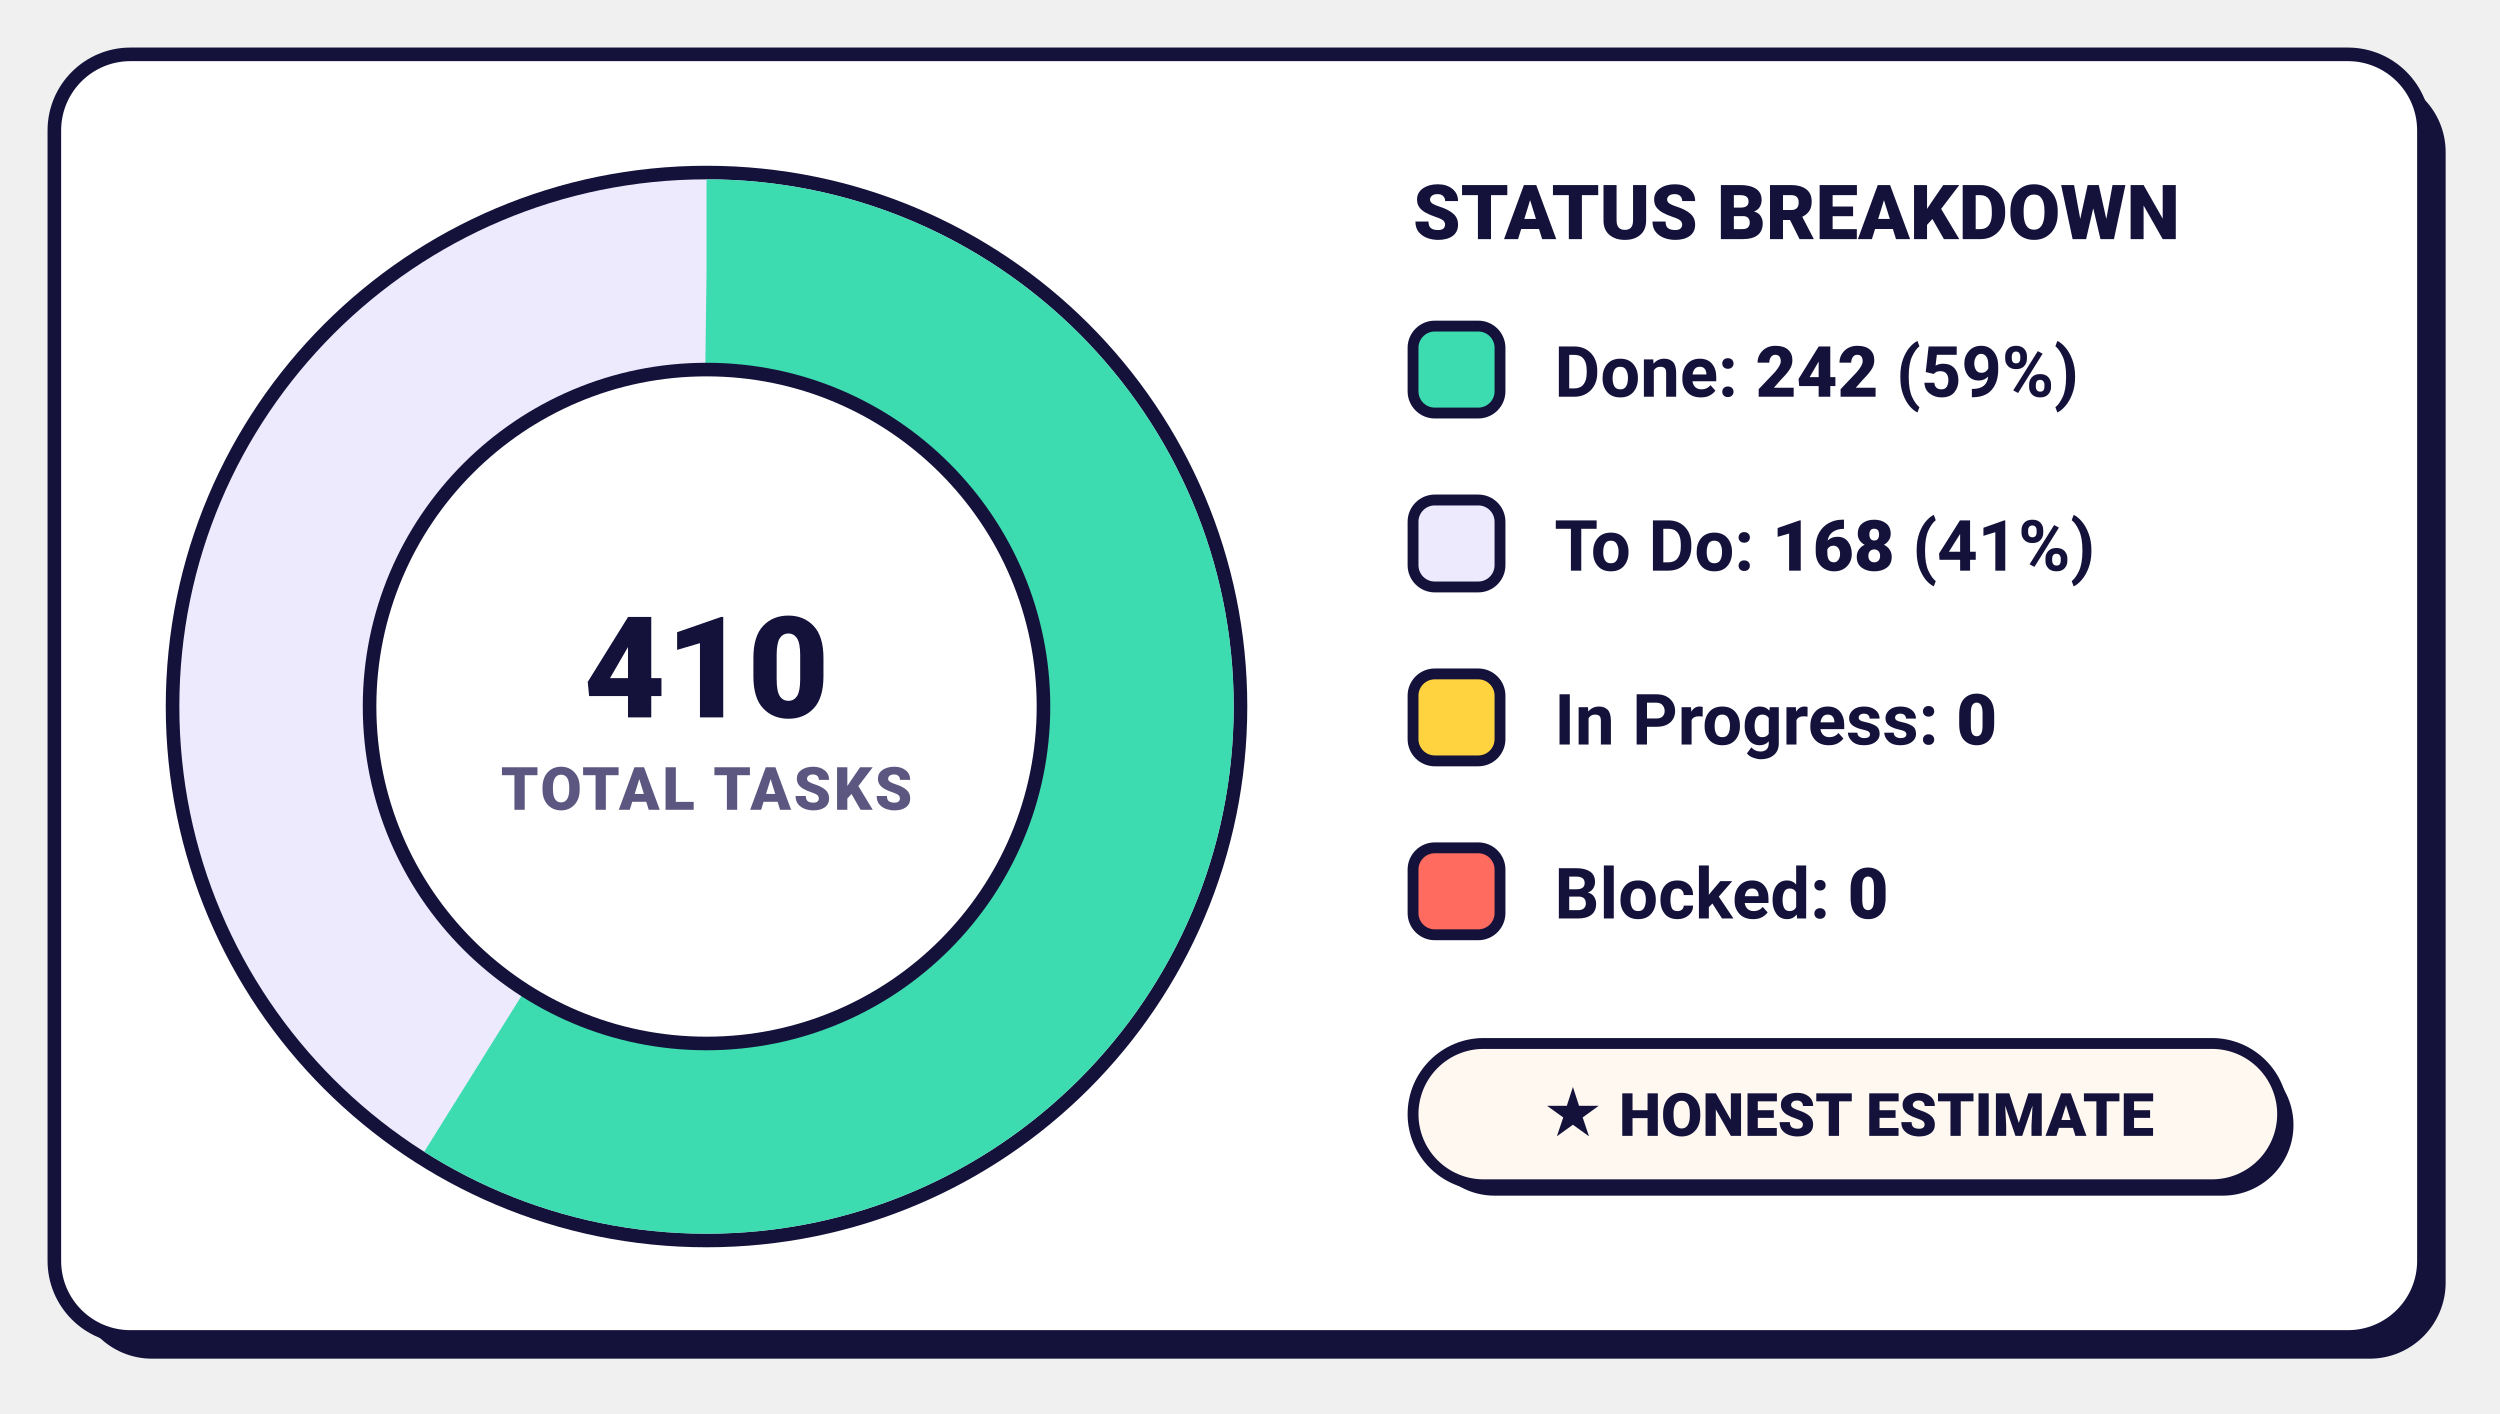
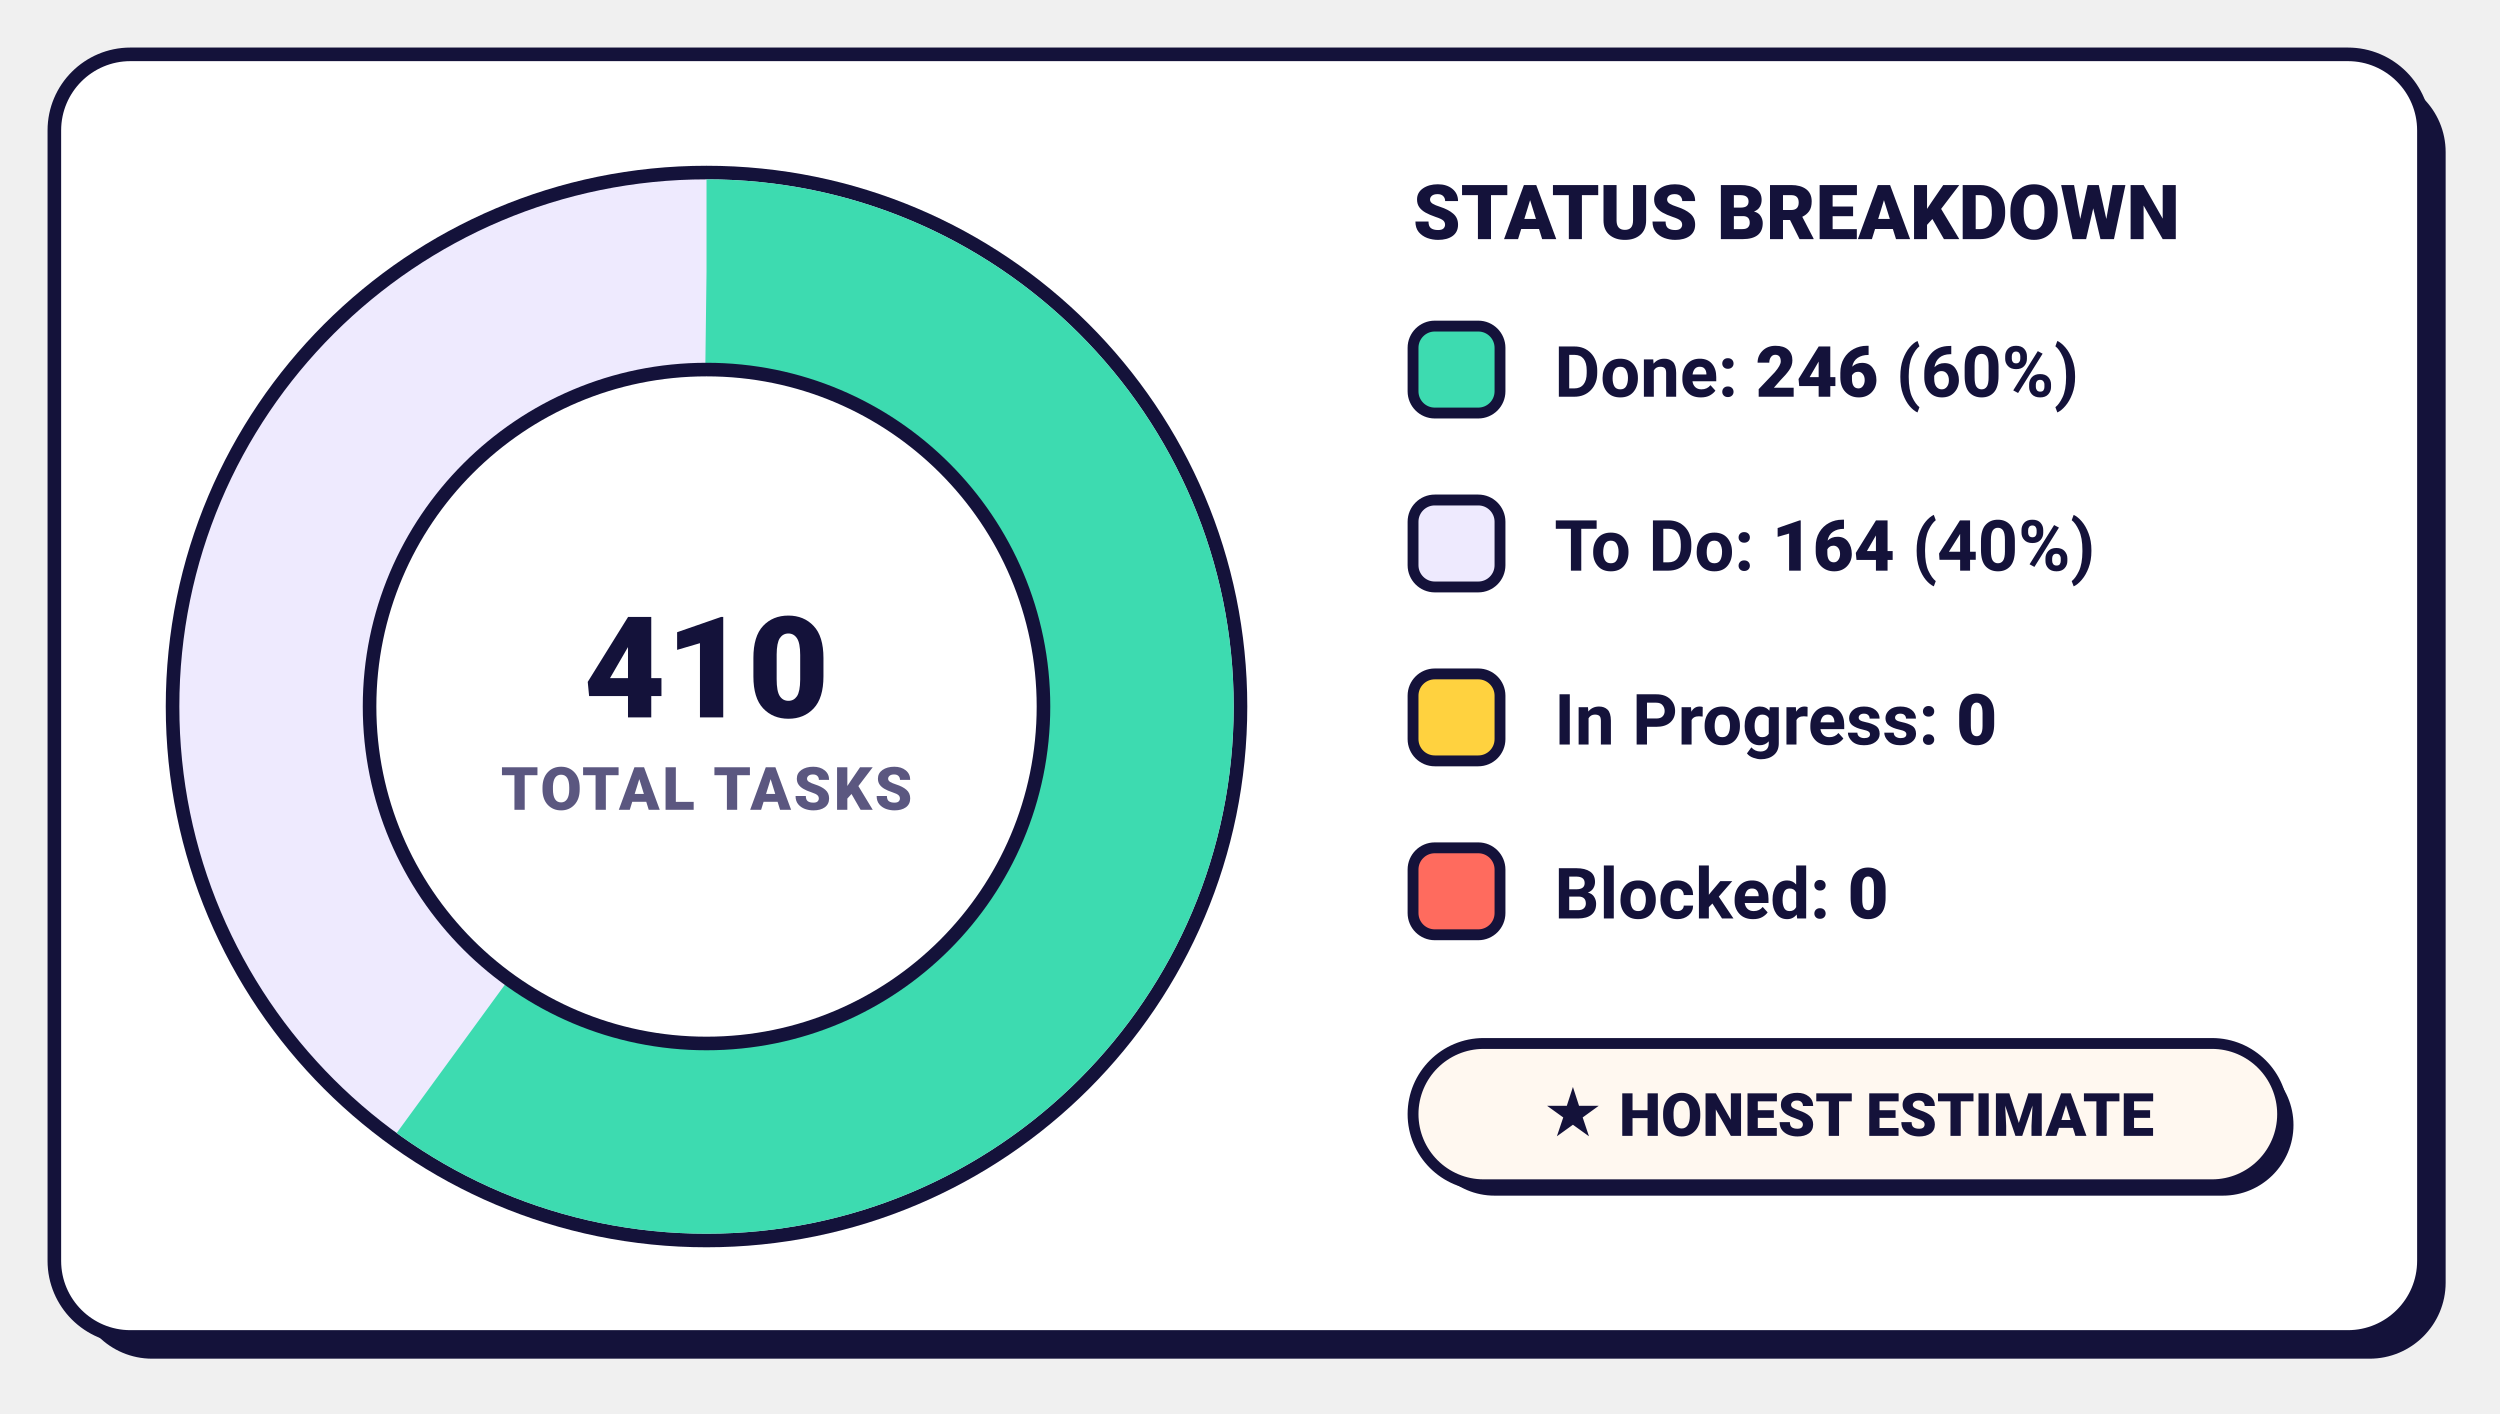
<svg xmlns="http://www.w3.org/2000/svg" width="460" height="260" viewBox="0 0 460 260">
  <style>
    .val { font-family: system-ui, -apple-system, 'Segoe UI', Roboto, Helvetica, Arial, sans-serif; font-size: 26px; font-weight: 900; fill: #14123A; }
    .lbl { font-family: system-ui, -apple-system, 'Segoe UI', Roboto, Helvetica, Arial, sans-serif; font-size: 11px; font-weight: 800; fill: #5B5780; letter-spacing: 0.5px; }
    .leg { font-family: system-ui, -apple-system, 'Segoe UI', Roboto, Helvetica, Arial, sans-serif; font-size: 13px; font-weight: 700; fill: #14123A; }
    .card-title { font-family: system-ui, -apple-system, 'Segoe UI', Roboto, Helvetica, Arial, sans-serif; font-size: 14px; font-weight: 800; fill: #14123A; }
  </style>
  <rect x="14" y="14" width="436" height="236" rx="14" fill="#14123A" />
  <rect x="10" y="10" width="436" height="236" rx="14" fill="#FFFFFF" stroke="#14123A" stroke-width="2.5" />
  <circle cx="130" cy="130" r="80" fill="none" stroke="#14123A" stroke-width="39" />
  <circle cx="130" cy="130" r="80" fill="none" stroke="#EEEAFE" stroke-width="34" />
-   <circle cx="130" cy="130" r="80" fill="none" stroke="#3DDBB0" stroke-width="34" stroke-dasharray="296.69 502.65" transform="rotate(-90 130 130)" />
+   <circle cx="130" cy="130" r="80" fill="none" stroke="#3DDBB0" stroke-width="34" stroke-dasharray="301.59 502.65" transform="rotate(-90 130 130)" />
  <circle cx="130" cy="130" r="62" fill="#FFFFFF" stroke="#14123A" stroke-width="2.5" />
  <text x="130" y="132" class="val" text-anchor="middle">410</text>
  <text x="130" y="149" class="lbl" text-anchor="middle">TOTAL TASKS</text>
  <text x="260" y="44" class="card-title">STATUS BREAKDOWN</text>
  <rect x="260" y="60" width="16" height="16" rx="4" fill="#3DDBB0" stroke="#14123A" stroke-width="2" />
-   <text x="286" y="73" class="leg">Done: <tspan font-weight="800">242</tspan> (59%)</text>
+   <text x="286" y="73" class="leg">Done: <tspan font-weight="800">246</tspan> (60%)</text>
  <rect x="260" y="92" width="16" height="16" rx="4" fill="#EEEAFE" stroke="#14123A" stroke-width="2" />
-   <text x="286" y="105" class="leg">To Do: <tspan font-weight="800">168</tspan> (41%)</text>
+   <text x="286" y="105" class="leg">To Do: <tspan font-weight="800">164</tspan> (40%)</text>
  <rect x="260" y="124" width="16" height="16" rx="4" fill="#FFD23F" stroke="#14123A" stroke-width="2" />
  <text x="286" y="137" class="leg">In Progress: <tspan font-weight="800">0</tspan>
  </text>
  <rect x="260" y="156" width="16" height="16" rx="4" fill="#FF6B5E" stroke="#14123A" stroke-width="2" />
  <text x="286" y="169" class="leg">Blocked: <tspan font-weight="800">0</tspan>
  </text>
  <rect x="262" y="194" width="160" height="26" rx="13" fill="#14123A" />
  <rect x="260" y="192" width="160" height="26" rx="13" fill="#FFF8F0" stroke="#14123A" stroke-width="2" />
  <text x="340" y="209" font-family="system-ui, -apple-system, 'Segoe UI', Roboto, Helvetica, Arial, sans-serif" font-size="11px" font-weight="800" fill="#14123A" text-anchor="middle">★ HONEST ESTIMATE</text>
</svg>
